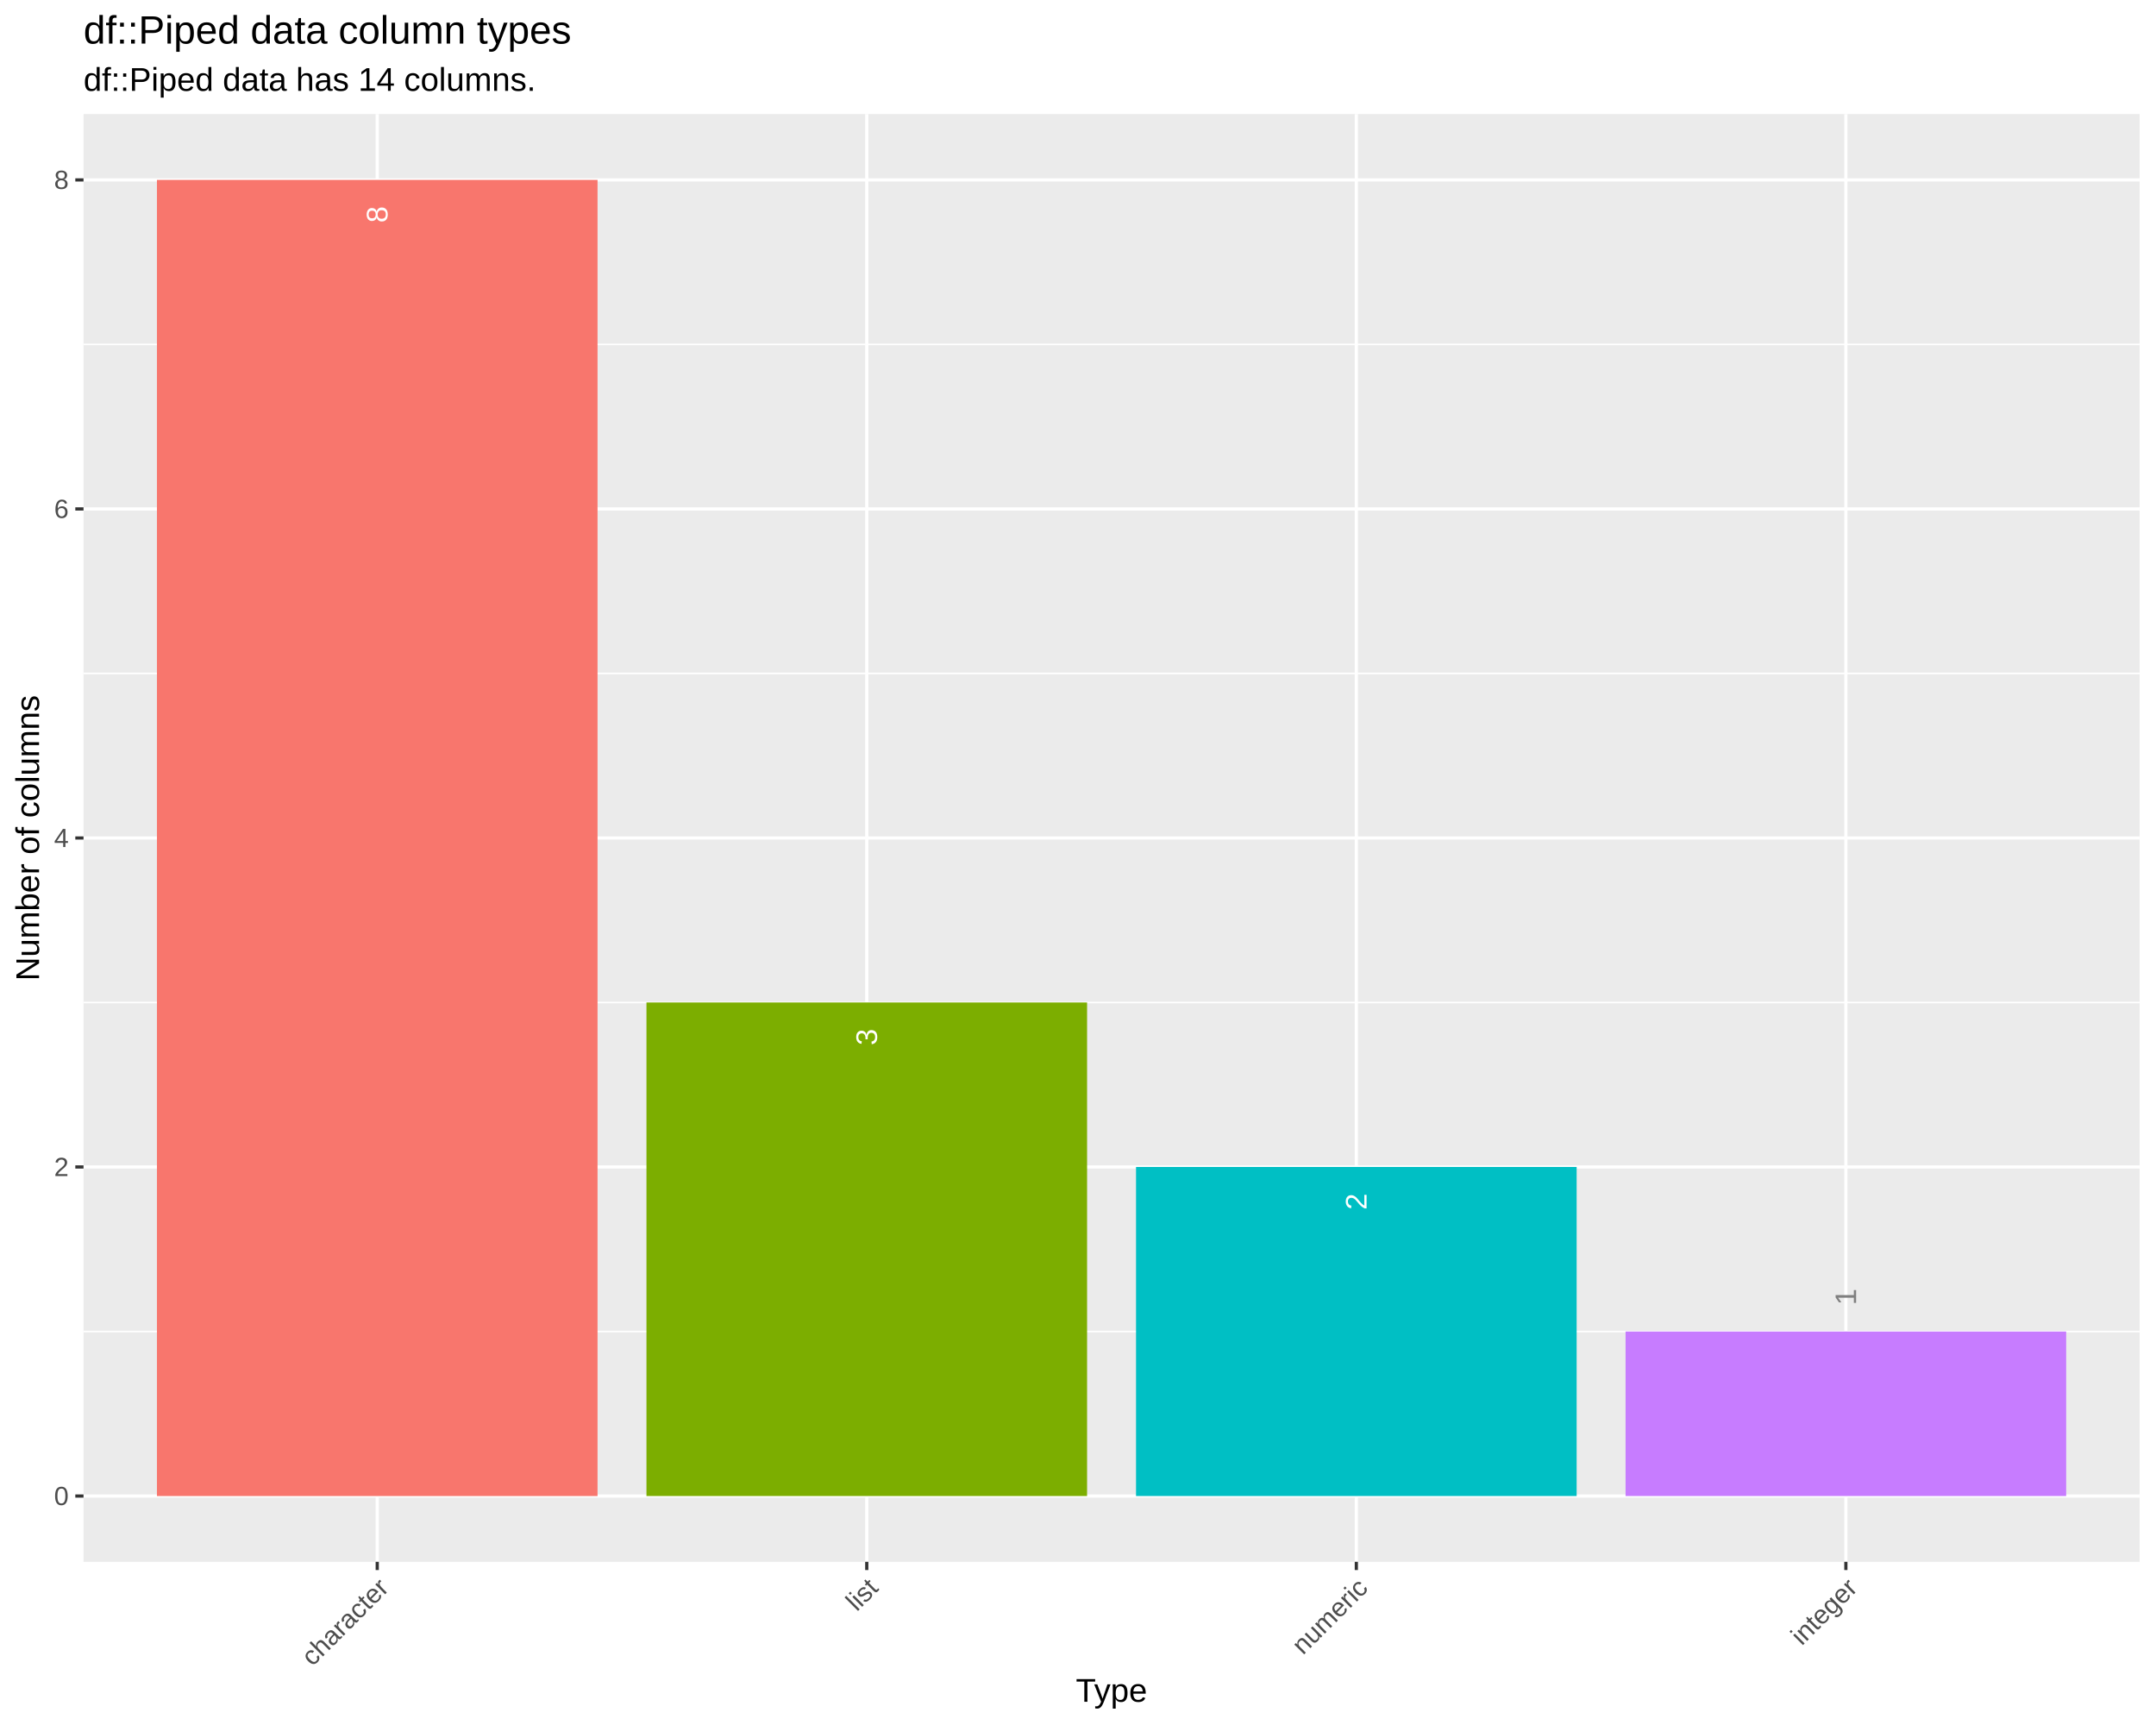
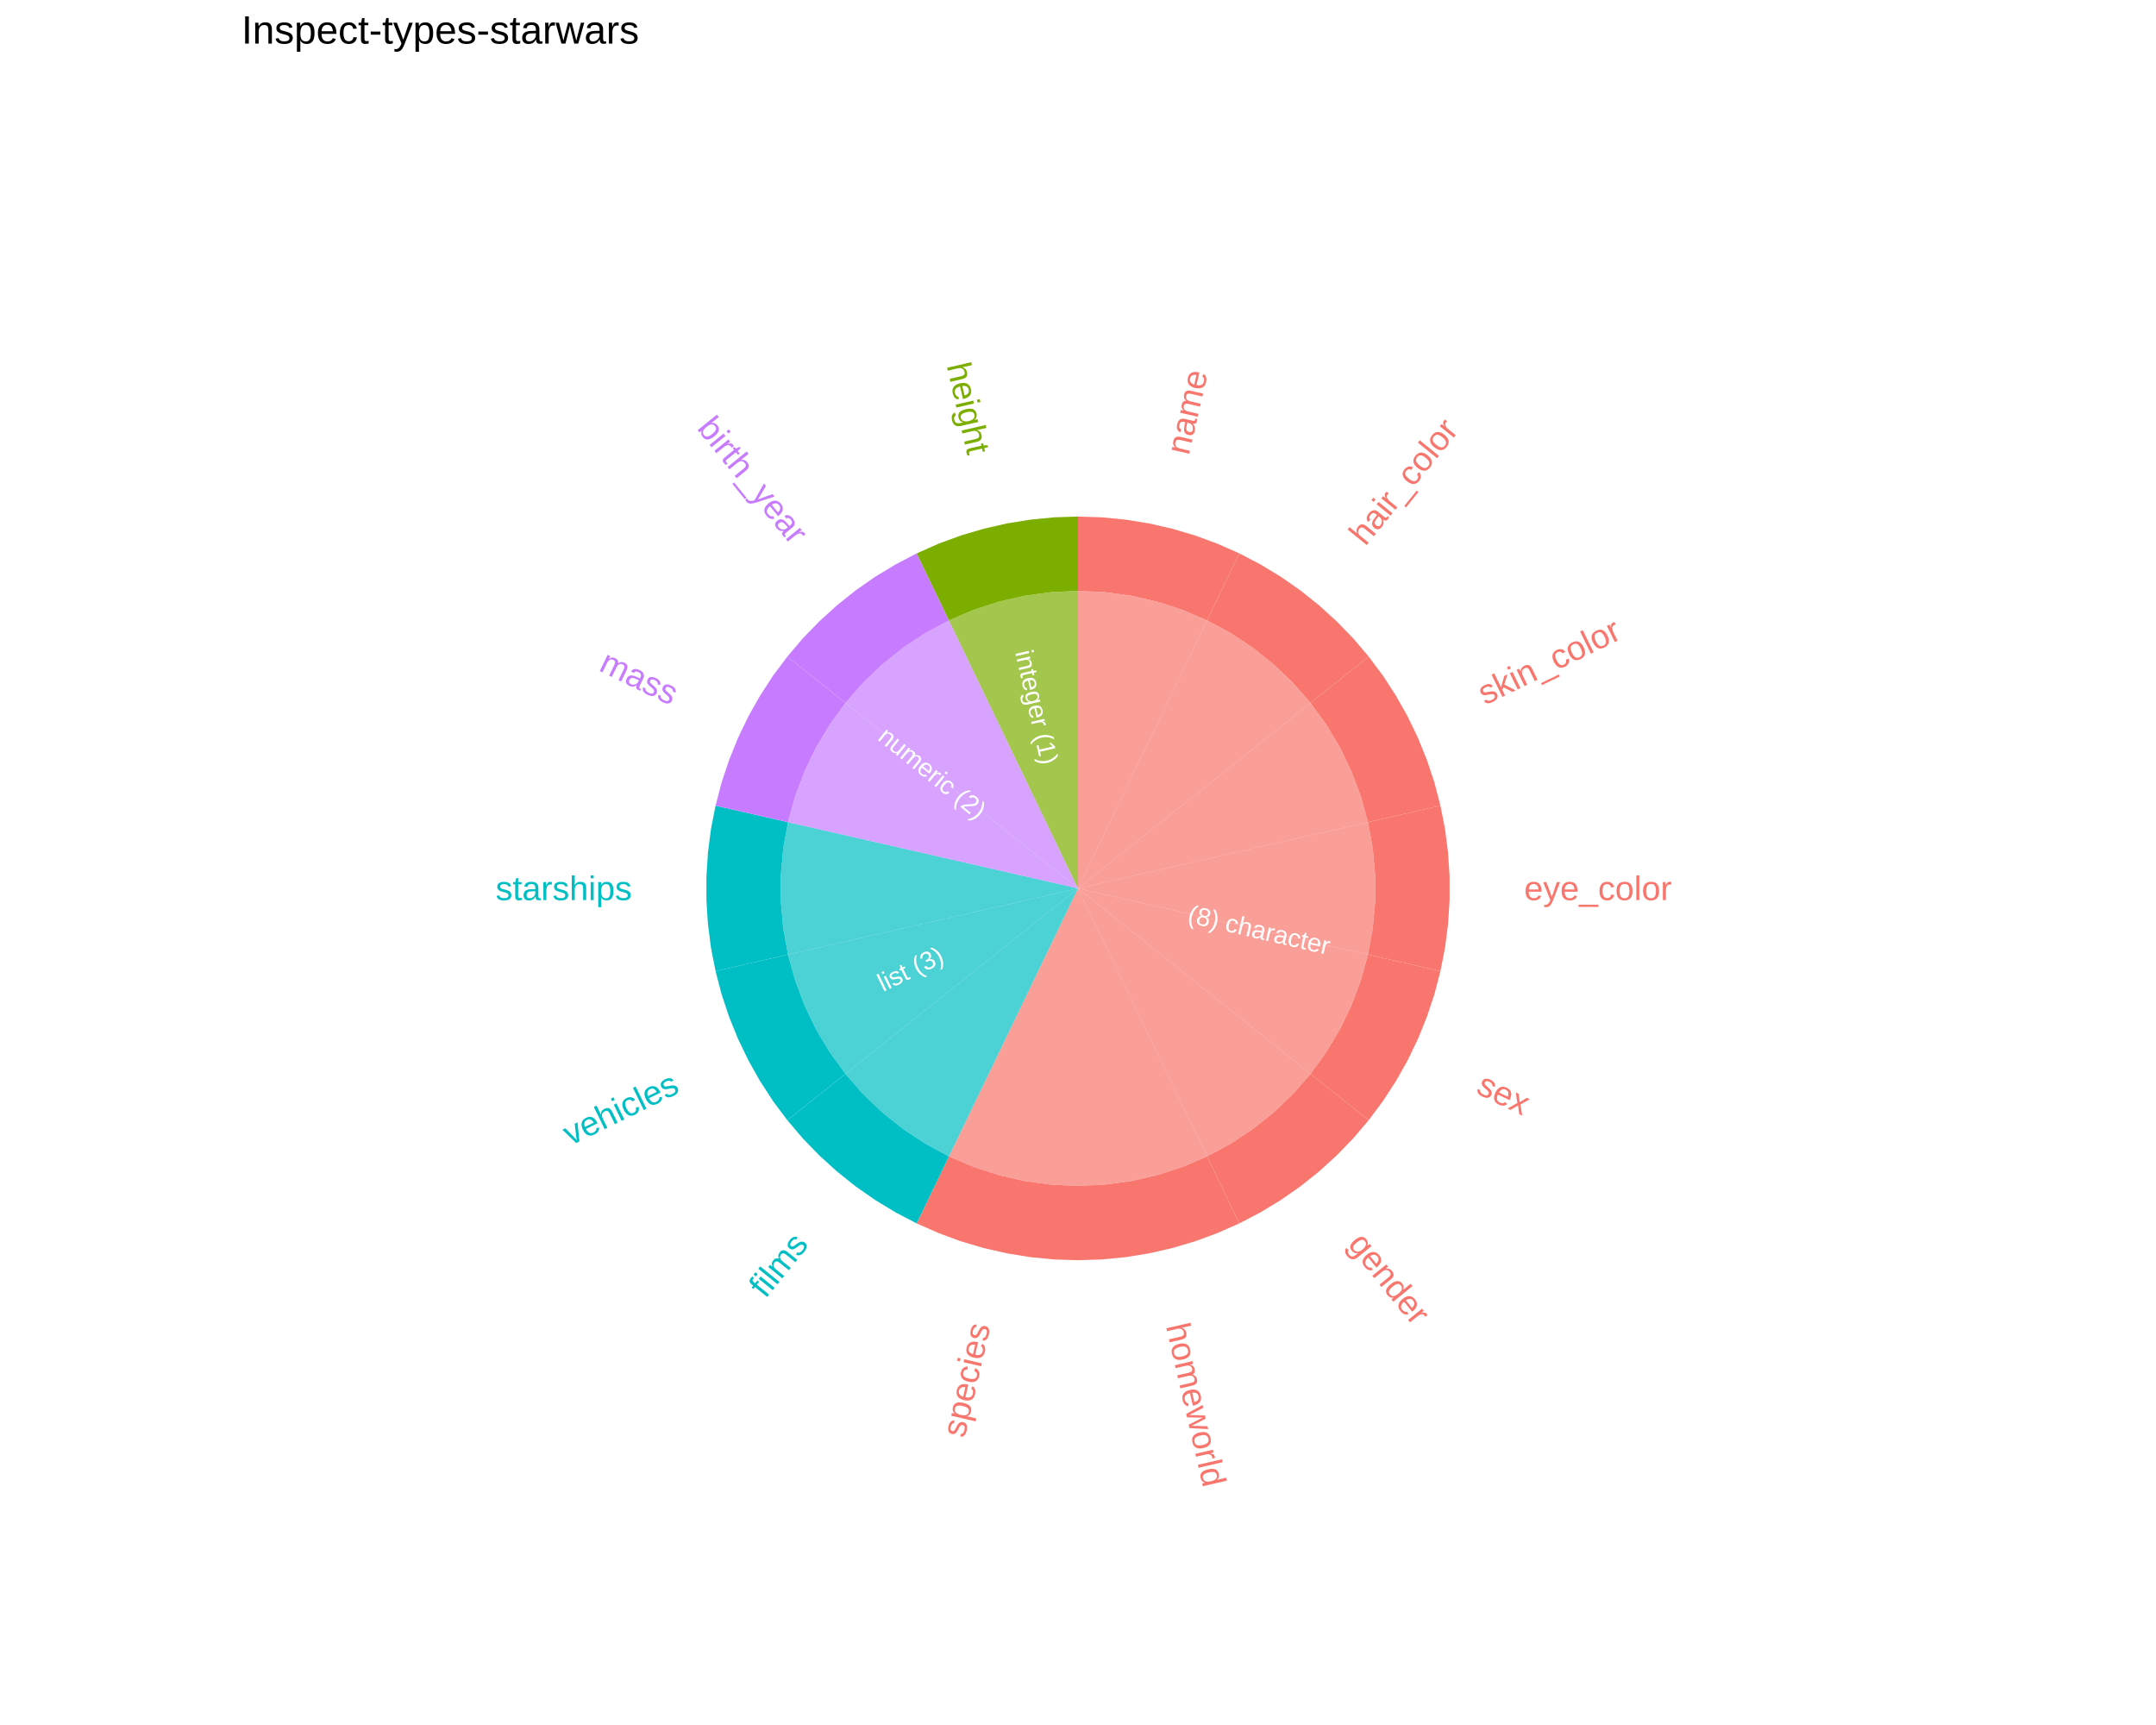
<svg xmlns="http://www.w3.org/2000/svg" viewBox="0 0 720.00 576.00">
  <defs>
    <style type="text/css">
    line, polyline, polygon, path, rect, circle {
      fill: none;
      stroke: #000000;
      stroke-linecap: round;
      stroke-linejoin: round;
      stroke-miterlimit: 10.00;
    }
  </style>
  </defs>
  <rect width="100%" height="100%" style="stroke: none; fill: #FFFFFF;" />
-   <rect x="0.00" y="0.00" width="720.00" height="576.00" style="stroke-width: 1.07; stroke: #FFFFFF; fill: #FFFFFF;" />
  <defs>
-     <clipPath id="cpMjcuODl8NzE0LjUyfDUyMS41MnwzOC4wOQ==">
-       <rect x="27.89" y="38.09" width="686.64" height="483.42" />
+     <clipPath id="cpODAuNjV8NjM5LjM1fDU3Ni4wMHwxNy4yOQ==">
+       <rect x="80.65" y="17.29" width="558.71" height="558.71" />
    </clipPath>
  </defs>
-   <rect x="27.89" y="38.09" width="686.64" height="483.42" style="stroke-width: 1.07; stroke: none; fill: #EBEBEB;" clip-path="url(#cpMjcuODl8NzE0LjUyfDUyMS41MnwzOC4wOQ==)" />
-   <polyline points="27.89,444.61 714.52,444.61 " style="stroke-width: 0.53; stroke: #FFFFFF; stroke-linecap: butt;" clip-path="url(#cpMjcuODl8NzE0LjUyfDUyMS41MnwzOC4wOQ==)" />
-   <polyline points="27.89,334.74 714.52,334.74 " style="stroke-width: 0.53; stroke: #FFFFFF; stroke-linecap: butt;" clip-path="url(#cpMjcuODl8NzE0LjUyfDUyMS41MnwzOC4wOQ==)" />
-   <polyline points="27.89,224.87 714.52,224.87 " style="stroke-width: 0.53; stroke: #FFFFFF; stroke-linecap: butt;" clip-path="url(#cpMjcuODl8NzE0LjUyfDUyMS41MnwzOC4wOQ==)" />
-   <polyline points="27.89,115.00 714.52,115.00 " style="stroke-width: 0.53; stroke: #FFFFFF; stroke-linecap: butt;" clip-path="url(#cpMjcuODl8NzE0LjUyfDUyMS41MnwzOC4wOQ==)" />
-   <polyline points="27.89,499.54 714.52,499.54 " style="stroke-width: 1.07; stroke: #FFFFFF; stroke-linecap: butt;" clip-path="url(#cpMjcuODl8NzE0LjUyfDUyMS41MnwzOC4wOQ==)" />
-   <polyline points="27.89,389.67 714.52,389.67 " style="stroke-width: 1.07; stroke: #FFFFFF; stroke-linecap: butt;" clip-path="url(#cpMjcuODl8NzE0LjUyfDUyMS41MnwzOC4wOQ==)" />
-   <polyline points="27.89,279.81 714.52,279.81 " style="stroke-width: 1.07; stroke: #FFFFFF; stroke-linecap: butt;" clip-path="url(#cpMjcuODl8NzE0LjUyfDUyMS41MnwzOC4wOQ==)" />
-   <polyline points="27.89,169.94 714.52,169.94 " style="stroke-width: 1.07; stroke: #FFFFFF; stroke-linecap: butt;" clip-path="url(#cpMjcuODl8NzE0LjUyfDUyMS41MnwzOC4wOQ==)" />
-   <polyline points="27.89,60.07 714.52,60.07 " style="stroke-width: 1.07; stroke: #FFFFFF; stroke-linecap: butt;" clip-path="url(#cpMjcuODl8NzE0LjUyfDUyMS41MnwzOC4wOQ==)" />
-   <polyline points="125.98,521.52 125.98,38.09 " style="stroke-width: 1.07; stroke: #FFFFFF; stroke-linecap: butt;" clip-path="url(#cpMjcuODl8NzE0LjUyfDUyMS41MnwzOC4wOQ==)" />
-   <polyline points="289.46,521.52 289.46,38.09 " style="stroke-width: 1.07; stroke: #FFFFFF; stroke-linecap: butt;" clip-path="url(#cpMjcuODl8NzE0LjUyfDUyMS41MnwzOC4wOQ==)" />
-   <polyline points="452.95,521.52 452.95,38.09 " style="stroke-width: 1.07; stroke: #FFFFFF; stroke-linecap: butt;" clip-path="url(#cpMjcuODl8NzE0LjUyfDUyMS41MnwzOC4wOQ==)" />
-   <polyline points="616.43,521.52 616.43,38.09 " style="stroke-width: 1.07; stroke: #FFFFFF; stroke-linecap: butt;" clip-path="url(#cpMjcuODl8NzE0LjUyfDUyMS41MnwzOC4wOQ==)" />
-   <rect x="52.41" y="60.07" width="147.14" height="439.48" style="stroke-width: 1.07; stroke: none; stroke-linecap: square; stroke-linejoin: miter; fill: #F8766D;" clip-path="url(#cpMjcuODl8NzE0LjUyfDUyMS41MnwzOC4wOQ==)" />
-   <rect x="215.89" y="334.74" width="147.14" height="164.80" style="stroke-width: 1.07; stroke: none; stroke-linecap: square; stroke-linejoin: miter; fill: #7CAE00;" clip-path="url(#cpMjcuODl8NzE0LjUyfDUyMS41MnwzOC4wOQ==)" />
-   <rect x="379.38" y="389.67" width="147.14" height="109.87" style="stroke-width: 1.07; stroke: none; stroke-linecap: square; stroke-linejoin: miter; fill: #00BFC4;" clip-path="url(#cpMjcuODl8NzE0LjUyfDUyMS41MnwzOC4wOQ==)" />
-   <rect x="542.86" y="444.61" width="147.14" height="54.93" style="stroke-width: 1.07; stroke: none; stroke-linecap: square; stroke-linejoin: miter; fill: #C77CFF;" clip-path="url(#cpMjcuODl8NzE0LjUyfDUyMS41MnwzOC4wOQ==)" />
-   <g clip-path="url(#cpMjcuODl8NzE0LjUyfDUyMS41MnwzOC4wOQ==)">
-     <text transform="translate(129.40,74.39) rotate(-90)" style="font-size: 9.96px; fill: #FFFFFF; font-family: Liberation Sans;" textLength="5.53px" lengthAdjust="spacingAndGlyphs">8</text>
+   <polygon points="403.10,207.16 406.69,199.70 410.28,192.24 413.87,184.78 406.59,181.56 399.12,178.81 391.49,176.55 383.73,174.78 375.88,173.51 367.95,172.74 360.00,172.49 360.00,180.77 360.00,189.04 360.00,197.32 368.90,197.72 377.74,198.92 386.42,200.90 394.90,203.65 403.10,207.16 " style="stroke-width: 1.07; stroke: none; fill: #F8766D;" clip-path="url(#cpODAuNjV8NjM5LjM1fDU3Ni4wMHwxNy4yOQ==)" />
+   <polygon points="437.66,234.72 444.13,229.56 450.60,224.40 457.07,219.24 451.91,213.17 446.37,207.46 440.48,202.11 434.26,197.14 427.73,192.59 420.93,188.47 413.87,184.78 410.28,192.24 406.69,199.70 403.10,207.16 410.94,211.38 418.38,216.29 425.35,221.85 431.79,228.01 437.66,234.72 " style="stroke-width: 1.07; stroke: none; fill: #F8766D;" clip-path="url(#cpODAuNjV8NjM5LjM1fDU3Ni4wMHwxNy4yOQ==)" />
+   <polygon points="456.84,274.54 464.91,272.70 472.97,270.86 481.04,269.02 479.03,261.32 476.52,253.77 473.53,246.39 470.08,239.22 466.17,232.28 461.83,225.61 457.07,219.24 450.60,224.40 444.13,229.56 437.66,234.72 442.89,241.93 447.47,249.58 451.33,257.61 454.46,265.95 456.84,274.54 " style="stroke-width: 1.07; stroke: none; fill: #F8766D;" clip-path="url(#cpODAuNjV8NjM5LjM1fDU3Ni4wMHwxNy4yOQ==)" />
+   <polygon points="456.84,318.75 464.91,320.59 472.97,322.43 481.04,324.27 482.57,316.46 483.58,308.57 484.09,300.63 484.09,292.67 483.58,284.72 482.57,276.83 481.04,269.02 472.97,270.86 464.91,272.70 456.84,274.54 458.43,283.31 459.23,292.19 459.23,301.10 458.43,309.98 456.84,318.75 " style="stroke-width: 1.07; stroke: none; fill: #F8766D;" clip-path="url(#cpODAuNjV8NjM5LjM1fDU3Ni4wMHwxNy4yOQ==)" />
+   <polygon points="437.66,358.57 444.13,363.74 450.60,368.90 457.07,374.06 461.83,367.68 466.17,361.01 470.08,354.07 473.53,346.90 476.52,339.53 479.03,331.97 481.04,324.27 472.97,322.43 464.91,320.59 456.84,318.75 454.46,327.34 451.33,335.68 447.47,343.71 442.89,351.36 437.66,358.57 " style="stroke-width: 1.07; stroke: none; fill: #F8766D;" clip-path="url(#cpODAuNjV8NjM5LjM1fDU3Ni4wMHwxNy4yOQ==)" />
+   <polygon points="403.10,386.14 406.69,393.59 410.28,401.05 413.87,408.51 420.93,404.83 427.73,400.70 434.26,396.15 440.48,391.19 446.37,385.83 451.91,380.12 457.07,374.06 450.60,368.90 444.13,363.74 437.66,358.57 431.79,365.29 425.35,371.45 418.38,377.00 410.94,381.91 403.10,386.14 " style="stroke-width: 1.07; stroke: none; fill: #F8766D;" clip-path="url(#cpODAuNjV8NjM5LjM1fDU3Ni4wMHwxNy4yOQ==)" />
+   <polygon points="360.00,395.97 360.00,404.25 360.00,412.53 360.00,420.80 367.95,420.55 375.88,419.78 383.73,418.51 391.49,416.74 399.12,414.48 406.59,411.73 413.87,408.51 410.28,401.05 406.69,393.59 403.10,386.14 394.90,389.64 386.42,392.39 377.74,394.38 368.90,395.57 360.00,395.97 " style="stroke-width: 1.07; stroke: none; fill: #F8766D;" clip-path="url(#cpODAuNjV8NjM5LjM1fDU3Ni4wMHwxNy4yOQ==)" />
+   <polygon points="316.90,386.14 313.31,393.59 309.72,401.05 306.13,408.51 313.41,411.73 320.88,414.48 328.51,416.74 336.27,418.51 344.12,419.78 352.05,420.55 360.00,420.80 360.00,412.53 360.00,404.25 360.00,395.97 351.10,395.57 342.26,394.38 333.58,392.39 325.10,389.64 316.90,386.14 " style="stroke-width: 1.07; stroke: none; fill: #F8766D;" clip-path="url(#cpODAuNjV8NjM5LjM1fDU3Ni4wMHwxNy4yOQ==)" />
+   <polygon points="282.34,358.57 275.87,363.74 269.40,368.90 262.93,374.06 268.09,380.12 273.63,385.83 279.52,391.19 285.74,396.15 292.27,400.70 299.07,404.83 306.13,408.51 309.72,401.05 313.31,393.59 316.90,386.14 309.06,381.91 301.62,377.00 294.65,371.45 288.21,365.29 282.34,358.57 " style="stroke-width: 1.07; stroke: none; fill: #00BFC4;" clip-path="url(#cpODAuNjV8NjM5LjM1fDU3Ni4wMHwxNy4yOQ==)" />
+   <polygon points="263.16,318.75 255.09,320.59 247.03,322.43 238.96,324.27 240.97,331.97 243.48,339.53 246.47,346.90 249.92,354.07 253.83,361.01 258.17,367.68 262.93,374.06 269.40,368.90 275.87,363.74 282.34,358.57 277.11,351.36 272.53,343.71 268.67,335.68 265.54,327.34 263.16,318.75 " style="stroke-width: 1.07; stroke: none; fill: #00BFC4;" clip-path="url(#cpODAuNjV8NjM5LjM1fDU3Ni4wMHwxNy4yOQ==)" />
+   <polygon points="263.16,274.54 255.09,272.70 247.03,270.86 238.96,269.02 237.43,276.83 236.42,284.72 235.91,292.67 235.91,300.63 236.42,308.57 237.43,316.46 238.96,324.27 247.03,322.43 255.09,320.59 263.16,318.75 261.57,309.98 260.77,301.10 260.77,292.19 261.57,283.31 263.16,274.54 " style="stroke-width: 1.07; stroke: none; fill: #00BFC4;" clip-path="url(#cpODAuNjV8NjM5LjM1fDU3Ni4wMHwxNy4yOQ==)" />
+   <polygon points="282.34,234.72 275.87,229.56 269.40,224.40 262.93,219.24 258.17,225.61 253.83,232.28 249.92,239.22 246.47,246.39 243.48,253.77 240.97,261.32 238.96,269.02 247.03,270.86 255.09,272.70 263.16,274.54 265.54,265.95 268.67,257.61 272.53,249.58 277.11,241.93 282.34,234.72 " style="stroke-width: 1.07; stroke: none; fill: #C77CFF;" clip-path="url(#cpODAuNjV8NjM5LjM1fDU3Ni4wMHwxNy4yOQ==)" />
+   <polygon points="316.90,207.16 313.31,199.70 309.72,192.24 306.13,184.78 299.07,188.47 292.27,192.59 285.74,197.14 279.52,202.11 273.63,207.46 268.09,213.17 262.93,219.24 269.40,224.40 275.87,229.56 282.34,234.72 288.21,228.01 294.65,221.85 301.62,216.29 309.06,211.38 316.90,207.16 " style="stroke-width: 1.07; stroke: none; fill: #C77CFF;" clip-path="url(#cpODAuNjV8NjM5LjM1fDU3Ni4wMHwxNy4yOQ==)" />
+   <polygon points="360.00,197.32 360.00,189.04 360.00,180.77 360.00,172.49 352.05,172.74 344.12,173.51 336.27,174.78 328.51,176.55 320.88,178.81 313.41,181.56 306.13,184.78 309.72,192.24 313.31,199.70 316.90,207.16 325.10,203.65 333.58,200.90 342.26,198.92 351.10,197.72 360.00,197.32 " style="stroke-width: 1.07; stroke: none; fill: #7CAE00;" clip-path="url(#cpODAuNjV8NjM5LjM1fDU3Ni4wMHwxNy4yOQ==)" />
+   <polygon points="360.00,296.65 363.32,289.76 366.63,282.88 369.95,275.99 373.26,269.11 376.58,262.23 379.89,255.34 383.21,248.46 386.52,241.58 389.84,234.69 393.15,227.81 396.47,220.92 399.78,214.04 403.10,207.16 394.90,203.65 386.42,200.90 377.74,198.92 368.90,197.72 360.00,197.32 360.00,204.96 360.00,212.60 360.00,220.24 360.00,227.88 360.00,235.52 360.00,243.16 360.00,250.80 360.00,258.44 360.00,266.08 360.00,273.72 360.00,281.37 360.00,289.01 360.00,296.65 360.00,296.65 " style="stroke-width: 1.07; stroke: none; fill: #F8766D; fill-opacity: 0.70;" clip-path="url(#cpODAuNjV8NjM5LjM1fDU3Ni4wMHwxNy4yOQ==)" />
+   <polygon points="360.00,296.65 365.97,291.88 371.95,287.12 377.92,282.35 383.89,277.59 389.87,272.83 395.84,268.06 401.81,263.30 407.79,258.54 413.76,253.77 419.74,249.01 425.71,244.24 431.68,239.48 437.66,234.72 431.79,228.01 425.35,221.85 418.38,216.29 410.94,211.38 403.10,207.16 399.78,214.04 396.47,220.92 393.15,227.81 389.84,234.69 386.52,241.58 383.21,248.46 379.89,255.34 376.58,262.23 373.26,269.11 369.95,275.99 366.63,282.88 363.32,289.76 360.00,296.65 360.00,296.65 " style="stroke-width: 1.07; stroke: none; fill: #F8766D; fill-opacity: 0.70;" clip-path="url(#cpODAuNjV8NjM5LjM1fDU3Ni4wMHwxNy4yOQ==)" />
+   <polygon points="360.00,296.65 367.45,294.95 374.90,293.25 382.35,291.55 389.80,289.85 397.24,288.15 404.69,286.45 412.14,284.74 419.59,283.04 427.04,281.34 434.49,279.64 441.94,277.94 449.39,276.24 456.84,274.54 454.46,265.95 451.33,257.61 447.47,249.58 442.89,241.93 437.66,234.72 431.68,239.48 425.71,244.24 419.74,249.01 413.76,253.77 407.79,258.54 401.81,263.30 395.84,268.06 389.87,272.83 383.89,277.59 377.92,282.35 371.95,287.12 365.97,291.88 360.00,296.65 360.00,296.65 " style="stroke-width: 1.07; stroke: none; fill: #F8766D; fill-opacity: 0.70;" clip-path="url(#cpODAuNjV8NjM5LjM1fDU3Ni4wMHwxNy4yOQ==)" />
+   <polygon points="360.00,296.65 367.45,298.35 374.90,300.05 382.35,301.75 389.80,303.45 397.24,305.15 404.69,306.85 412.14,308.55 419.59,310.25 427.04,311.95 434.49,313.65 441.94,315.35 449.39,317.05 456.84,318.75 458.43,309.98 459.23,301.10 459.23,292.19 458.43,283.31 456.84,274.54 449.39,276.24 441.94,277.94 434.49,279.64 427.04,281.34 419.59,283.04 412.14,284.74 404.69,286.45 397.24,288.15 389.80,289.85 382.35,291.55 374.90,293.25 367.45,294.95 360.00,296.65 360.00,296.65 " style="stroke-width: 1.07; stroke: none; fill: #F8766D; fill-opacity: 0.70;" clip-path="url(#cpODAuNjV8NjM5LjM1fDU3Ni4wMHwxNy4yOQ==)" />
+   <polygon points="360.00,296.65 365.97,301.41 371.95,306.17 377.92,310.94 383.89,315.70 389.87,320.46 395.84,325.23 401.81,329.99 407.79,334.76 413.76,339.52 419.74,344.28 425.71,349.05 431.68,353.81 437.66,358.57 442.89,351.36 447.47,343.71 451.33,335.68 454.46,327.34 456.84,318.75 449.39,317.05 441.94,315.35 434.49,313.65 427.04,311.95 419.59,310.25 412.14,308.55 404.69,306.85 397.24,305.15 389.80,303.45 382.35,301.75 374.90,300.05 367.45,298.35 360.00,296.65 360.00,296.65 " style="stroke-width: 1.07; stroke: none; fill: #F8766D; fill-opacity: 0.70;" clip-path="url(#cpODAuNjV8NjM5LjM1fDU3Ni4wMHwxNy4yOQ==)" />
+   <polygon points="360.00,296.65 363.32,303.53 366.63,310.41 369.95,317.30 373.26,324.18 376.58,331.07 379.89,337.95 383.21,344.83 386.52,351.72 389.84,358.60 393.15,365.48 396.47,372.37 399.78,379.25 403.10,386.14 410.94,381.91 418.38,377.00 425.35,371.45 431.79,365.29 437.66,358.57 431.68,353.81 425.71,349.05 419.74,344.28 413.76,339.52 407.79,334.76 401.81,329.99 395.84,325.23 389.87,320.46 383.89,315.70 377.92,310.94 371.95,306.17 365.97,301.41 360.00,296.65 360.00,296.65 " style="stroke-width: 1.07; stroke: none; fill: #F8766D; fill-opacity: 0.70;" clip-path="url(#cpODAuNjV8NjM5LjM1fDU3Ni4wMHwxNy4yOQ==)" />
+   <polygon points="360.00,296.65 360.00,304.29 360.00,311.93 360.00,319.57 360.00,327.21 360.00,334.85 360.00,342.49 360.00,350.13 360.00,357.77 360.00,365.41 360.00,373.05 360.00,380.69 360.00,388.33 360.00,395.97 368.90,395.57 377.74,394.38 386.42,392.39 394.90,389.64 403.10,386.14 399.78,379.25 396.47,372.37 393.15,365.48 389.84,358.60 386.52,351.72 383.21,344.83 379.89,337.95 376.58,331.07 373.26,324.18 369.95,317.30 366.63,310.41 363.32,303.53 360.00,296.65 360.00,296.65 " style="stroke-width: 1.07; stroke: none; fill: #F8766D; fill-opacity: 0.70;" clip-path="url(#cpODAuNjV8NjM5LjM1fDU3Ni4wMHwxNy4yOQ==)" />
+   <polygon points="360.00,296.65 356.68,303.53 353.37,310.41 350.05,317.30 346.74,324.18 343.42,331.07 340.11,337.95 336.79,344.83 333.48,351.72 330.16,358.60 326.85,365.48 323.53,372.37 320.22,379.25 316.90,386.14 325.10,389.64 333.58,392.39 342.26,394.38 351.10,395.57 360.00,395.97 360.00,388.33 360.00,380.69 360.00,373.05 360.00,365.41 360.00,357.77 360.00,350.13 360.00,342.49 360.00,334.85 360.00,327.21 360.00,319.57 360.00,311.93 360.00,304.29 360.00,296.65 360.00,296.65 " style="stroke-width: 1.07; stroke: none; fill: #F8766D; fill-opacity: 0.70;" clip-path="url(#cpODAuNjV8NjM5LjM1fDU3Ni4wMHwxNy4yOQ==)" />
+   <polygon points="360.00,296.65 354.03,301.41 348.05,306.17 342.08,310.94 336.11,315.70 330.13,320.46 324.16,325.23 318.19,329.99 312.21,334.76 306.24,339.52 300.26,344.28 294.29,349.05 288.32,353.81 282.34,358.57 288.21,365.29 294.65,371.45 301.62,377.00 309.06,381.91 316.90,386.14 320.22,379.25 323.53,372.37 326.85,365.48 330.16,358.60 333.48,351.72 336.79,344.83 340.11,337.95 343.42,331.07 346.74,324.18 350.05,317.30 353.37,310.41 356.68,303.53 360.00,296.65 360.00,296.65 " style="stroke-width: 1.07; stroke: none; fill: #00BFC4; fill-opacity: 0.70;" clip-path="url(#cpODAuNjV8NjM5LjM1fDU3Ni4wMHwxNy4yOQ==)" />
+   <polygon points="360.00,296.65 352.55,298.35 345.10,300.05 337.65,301.75 330.20,303.45 322.76,305.15 315.31,306.85 307.86,308.55 300.41,310.25 292.96,311.95 285.51,313.65 278.06,315.35 270.61,317.05 263.16,318.75 265.54,327.34 268.67,335.68 272.53,343.71 277.11,351.36 282.34,358.57 288.32,353.81 294.29,349.05 300.26,344.28 306.24,339.52 312.21,334.76 318.19,329.99 324.16,325.23 330.13,320.46 336.11,315.70 342.08,310.94 348.05,306.17 354.03,301.41 360.00,296.65 360.00,296.65 " style="stroke-width: 1.07; stroke: none; fill: #00BFC4; fill-opacity: 0.70;" clip-path="url(#cpODAuNjV8NjM5LjM1fDU3Ni4wMHwxNy4yOQ==)" />
+   <polygon points="360.00,296.65 352.55,294.95 345.10,293.25 337.65,291.55 330.20,289.85 322.76,288.15 315.31,286.45 307.86,284.74 300.41,283.04 292.96,281.34 285.51,279.64 278.06,277.94 270.61,276.24 263.16,274.54 261.57,283.31 260.77,292.19 260.77,301.10 261.57,309.98 263.16,318.75 270.61,317.05 278.06,315.35 285.51,313.65 292.96,311.95 300.41,310.25 307.86,308.55 315.31,306.85 322.76,305.15 330.20,303.45 337.65,301.75 345.10,300.05 352.55,298.35 360.00,296.65 360.00,296.65 " style="stroke-width: 1.07; stroke: none; fill: #00BFC4; fill-opacity: 0.70;" clip-path="url(#cpODAuNjV8NjM5LjM1fDU3Ni4wMHwxNy4yOQ==)" />
+   <polygon points="360.00,296.65 354.03,291.88 348.05,287.12 342.08,282.35 336.11,277.59 330.13,272.83 324.16,268.06 318.19,263.30 312.21,258.54 306.24,253.77 300.26,249.01 294.29,244.24 288.32,239.48 282.34,234.72 277.11,241.93 272.53,249.58 268.67,257.61 265.54,265.95 263.16,274.54 270.61,276.24 278.06,277.94 285.51,279.64 292.96,281.34 300.41,283.04 307.86,284.74 315.31,286.45 322.76,288.15 330.20,289.85 337.65,291.55 345.10,293.25 352.55,294.95 360.00,296.65 360.00,296.65 " style="stroke-width: 1.07; stroke: none; fill: #C77CFF; fill-opacity: 0.70;" clip-path="url(#cpODAuNjV8NjM5LjM1fDU3Ni4wMHwxNy4yOQ==)" />
+   <polygon points="360.00,296.65 356.68,289.76 353.37,282.88 350.05,275.99 346.74,269.11 343.42,262.23 340.11,255.34 336.79,248.46 333.48,241.58 330.16,234.69 326.85,227.81 323.53,220.92 320.22,214.04 316.90,207.16 309.06,211.38 301.62,216.29 294.65,221.85 288.21,228.01 282.34,234.72 288.32,239.48 294.29,244.24 300.26,249.01 306.24,253.77 312.21,258.54 318.19,263.30 324.16,268.06 330.13,272.83 336.11,277.59 342.08,282.35 348.05,287.12 354.03,291.88 360.00,296.65 360.00,296.65 " style="stroke-width: 1.07; stroke: none; fill: #C77CFF; fill-opacity: 0.70;" clip-path="url(#cpODAuNjV8NjM5LjM1fDU3Ni4wMHwxNy4yOQ==)" />
+   <polygon points="360.00,296.65 360.00,289.01 360.00,281.37 360.00,273.72 360.00,266.08 360.00,258.44 360.00,250.80 360.00,243.16 360.00,235.52 360.00,227.88 360.00,220.24 360.00,212.60 360.00,204.96 360.00,197.32 351.10,197.72 342.26,198.92 333.58,200.90 325.10,203.65 316.90,207.16 320.22,214.04 323.53,220.92 326.85,227.81 330.16,234.69 333.48,241.58 336.79,248.46 340.11,255.34 343.42,262.23 346.74,269.11 350.05,275.99 353.37,282.88 356.68,289.76 360.00,296.65 360.00,296.65 " style="stroke-width: 1.07; stroke: none; fill: #7CAE00; fill-opacity: 0.70;" clip-path="url(#cpODAuNjV8NjM5LjM1fDU3Ni4wMHwxNy4yOQ==)" />
+   <g clip-path="url(#cpODAuNjV8NjM5LjM1fDU3Ni4wMHwxNy4yOQ==)">
+     <text transform="translate(396.97,152.26) rotate(-77)" style="font-size: 11.38px; fill: #F8766D; font-family: Liberation Sans;" textLength="28.45px" lengthAdjust="spacingAndGlyphs">name</text>
  </g>
-   <g clip-path="url(#cpMjcuODl8NzE0LjUyfDUyMS41MnwzOC4wOQ==)">
-     <text transform="translate(292.88,349.06) rotate(-90)" style="font-size: 9.96px; fill: #FFFFFF; font-family: Liberation Sans;" textLength="5.53px" lengthAdjust="spacingAndGlyphs">3</text>
+   <g clip-path="url(#cpODAuNjV8NjM5LjM1fDU3Ni4wMHwxNy4yOQ==)">
+     <text transform="translate(455.95,182.60) rotate(-51)" style="font-size: 11.38px; fill: #F8766D; font-family: Liberation Sans;" textLength="49.95px" lengthAdjust="spacingAndGlyphs">hair_color</text>
  </g>
-   <g clip-path="url(#cpMjcuODl8NzE0LjUyfDUyMS41MnwzOC4wOQ==)">
-     <text transform="translate(456.37,404.00) rotate(-90)" style="font-size: 9.96px; fill: #FFFFFF; font-family: Liberation Sans;" textLength="5.53px" lengthAdjust="spacingAndGlyphs">2</text>
+   <g clip-path="url(#cpODAuNjV8NjM5LjM1fDU3Ni4wMHwxNy4yOQ==)">
+     <text transform="translate(495.93,235.53) rotate(-26)" style="font-size: 11.38px; fill: #F8766D; font-family: Liberation Sans;" textLength="51.22px" lengthAdjust="spacingAndGlyphs">skin_color</text>
  </g>
-   <g clip-path="url(#cpMjcuODl8NzE0LjUyfDUyMS41MnwzOC4wOQ==)">
-     <text transform="translate(619.85,435.82) rotate(-90)" style="font-size: 9.96px; fill: #7F7F7F; font-family: Liberation Sans;" textLength="5.53px" lengthAdjust="spacingAndGlyphs">1</text>
+   <g clip-path="url(#cpODAuNjV8NjM5LjM1fDU3Ni4wMHwxNy4yOQ==)">
+     <text x="508.99" y="300.56" style="font-size: 11.38px; fill: #F8766D; font-family: Liberation Sans;" textLength="49.33px" lengthAdjust="spacingAndGlyphs">eye_color</text>
+   </g>
+   <g clip-path="url(#cpODAuNjV8NjM5LjM1fDU3Ni4wMHwxNy4yOQ==)">
+     <text transform="translate(492.54,364.82) rotate(26)" style="font-size: 11.38px; fill: #F8766D; font-family: Liberation Sans;" textLength="17.70px" lengthAdjust="spacingAndGlyphs">sex</text>
+   </g>
+   <g clip-path="url(#cpODAuNjV8NjM5LjM1fDU3Ni4wMHwxNy4yOQ==)">
+     <text transform="translate(449.83,415.57) rotate(51)" style="font-size: 11.38px; fill: #F8766D; font-family: Liberation Sans;" textLength="35.42px" lengthAdjust="spacingAndGlyphs">gender</text>
+   </g>
+   <g clip-path="url(#cpODAuNjV8NjM5LjM1fDU3Ni4wMHwxNy4yOQ==)">
+     <text transform="translate(389.34,442.77) rotate(77)" style="font-size: 11.38px; fill: #F8766D; font-family: Liberation Sans;" textLength="55.64px" lengthAdjust="spacingAndGlyphs">homeworld</text>
+   </g>
+   <g clip-path="url(#cpODAuNjV8NjM5LjM1fDU3Ni4wMHwxNy4yOQ==)">
+     <text transform="translate(322.08,480.38) rotate(283)" style="font-size: 11.38px; fill: #F8766D; font-family: Liberation Sans;" textLength="38.58px" lengthAdjust="spacingAndGlyphs">species</text>
+   </g>
+   <g clip-path="url(#cpODAuNjV8NjM5LjM1fDU3Ni4wMHwxNy4yOQ==)">
+     <text transform="translate(255.59,433.85) rotate(309)" style="font-size: 11.38px; fill: #00BFC4; font-family: Liberation Sans;" textLength="23.38px" lengthAdjust="spacingAndGlyphs">films</text>
+   </g>
+   <g clip-path="url(#cpODAuNjV8NjM5LjM1fDU3Ni4wMHwxNy4yOQ==)">
+     <text transform="translate(190.43,382.65) rotate(334)" style="font-size: 11.38px; fill: #00BFC4; font-family: Liberation Sans;" textLength="41.11px" lengthAdjust="spacingAndGlyphs">vehicles</text>
+   </g>
+   <g clip-path="url(#cpODAuNjV8NjM5LjM1fDU3Ni4wMHwxNy4yOQ==)">
+     <text transform="translate(165.50,300.56) rotate(360)" style="font-size: 11.38px; fill: #00BFC4; font-family: Liberation Sans;" textLength="45.52px" lengthAdjust="spacingAndGlyphs">starships</text>
+   </g>
+   <g clip-path="url(#cpODAuNjV8NjM5LjM1fDU3Ni4wMHwxNy4yOQ==)">
+     <text transform="translate(199.59,223.74) rotate(386)" style="font-size: 11.38px; fill: #C77CFF; font-family: Liberation Sans;" textLength="27.17px" lengthAdjust="spacingAndGlyphs">mass</text>
+   </g>
+   <g clip-path="url(#cpODAuNjV8NjM5LjM1fDU3Ni4wMHwxNy4yOQ==)">
+     <text transform="translate(232.51,143.06) rotate(411)" style="font-size: 11.38px; fill: #C77CFF; font-family: Liberation Sans;" textLength="50.58px" lengthAdjust="spacingAndGlyphs">birth_year</text>
+   </g>
+   <g clip-path="url(#cpODAuNjV8NjM5LjM1fDU3Ni4wMHwxNy4yOQ==)">
+     <text transform="translate(316.13,122.04) rotate(437)" style="font-size: 11.38px; fill: #7CAE00; font-family: Liberation Sans;" textLength="31.00px" lengthAdjust="spacingAndGlyphs">height</text>
+   </g>
+   <g clip-path="url(#cpODAuNjV8NjM5LjM1fDU3Ni4wMHwxNy4yOQ==)">
+     <text transform="translate(396.27,307.94) rotate(13)" style="font-size: 8.54px; fill: #FFFFFF; font-family: Liberation Sans;" textLength="48.41px" lengthAdjust="spacingAndGlyphs">(8) character</text>
+   </g>
+   <g clip-path="url(#cpODAuNjV8NjM5LjM1fDU3Ni4wMHwxNy4yOQ==)">
+     <text transform="translate(294.88,331.27) rotate(334)" style="font-size: 8.54px; fill: #FFFFFF; font-family: Liberation Sans;" textLength="23.23px" lengthAdjust="spacingAndGlyphs">list (3)</text>
+   </g>
+   <g clip-path="url(#cpODAuNjV8NjM5LjM1fDU3Ni4wMHwxNy4yOQ==)">
+     <text transform="translate(292.76,246.78) rotate(399)" style="font-size: 8.54px; fill: #FFFFFF; font-family: Liberation Sans;" textLength="43.17px" lengthAdjust="spacingAndGlyphs">numeric (2)</text>
+   </g>
+   <g clip-path="url(#cpODAuNjV8NjM5LjM1fDU3Ni4wMHwxNy4yOQ==)">
+     <text transform="translate(338.99,217.80) rotate(437)" style="font-size: 8.54px; fill: #FFFFFF; font-family: Liberation Sans;" textLength="38.92px" lengthAdjust="spacingAndGlyphs">integer (1)</text>
  </g>
  <defs>
    <clipPath id="cpMC4wMHw3MjAuMDB8NTc2LjAwfDAuMDA=">
      <rect x="0.00" y="0.00" width="720.00" height="576.00" />
    </clipPath>
  </defs>
  <g clip-path="url(#cpMC4wMHw3MjAuMDB8NTc2LjAwfDAuMDA=)">
-     <text x="18.06" y="502.57" style="font-size: 8.80px; fill: #4D4D4D; font-family: Liberation Sans;" textLength="4.89px" lengthAdjust="spacingAndGlyphs">0</text>
-   </g>
-   <g clip-path="url(#cpMC4wMHw3MjAuMDB8NTc2LjAwfDAuMDA=)">
-     <text x="18.06" y="392.70" style="font-size: 8.80px; fill: #4D4D4D; font-family: Liberation Sans;" textLength="4.89px" lengthAdjust="spacingAndGlyphs">2</text>
-   </g>
-   <g clip-path="url(#cpMC4wMHw3MjAuMDB8NTc2LjAwfDAuMDA=)">
-     <text x="18.06" y="282.83" style="font-size: 8.80px; fill: #4D4D4D; font-family: Liberation Sans;" textLength="4.89px" lengthAdjust="spacingAndGlyphs">4</text>
-   </g>
-   <g clip-path="url(#cpMC4wMHw3MjAuMDB8NTc2LjAwfDAuMDA=)">
-     <text x="18.06" y="172.96" style="font-size: 8.80px; fill: #4D4D4D; font-family: Liberation Sans;" textLength="4.89px" lengthAdjust="spacingAndGlyphs">6</text>
-   </g>
-   <g clip-path="url(#cpMC4wMHw3MjAuMDB8NTc2LjAwfDAuMDA=)">
-     <text x="18.06" y="63.09" style="font-size: 8.80px; fill: #4D4D4D; font-family: Liberation Sans;" textLength="4.89px" lengthAdjust="spacingAndGlyphs">8</text>
-   </g>
-   <polyline points="25.15,499.54 27.89,499.54 " style="stroke-width: 1.07; stroke: #333333; stroke-linecap: butt;" clip-path="url(#cpMC4wMHw3MjAuMDB8NTc2LjAwfDAuMDA=)" />
-   <polyline points="25.15,389.67 27.89,389.67 " style="stroke-width: 1.07; stroke: #333333; stroke-linecap: butt;" clip-path="url(#cpMC4wMHw3MjAuMDB8NTc2LjAwfDAuMDA=)" />
-   <polyline points="25.15,279.81 27.89,279.81 " style="stroke-width: 1.07; stroke: #333333; stroke-linecap: butt;" clip-path="url(#cpMC4wMHw3MjAuMDB8NTc2LjAwfDAuMDA=)" />
-   <polyline points="25.15,169.94 27.89,169.94 " style="stroke-width: 1.07; stroke: #333333; stroke-linecap: butt;" clip-path="url(#cpMC4wMHw3MjAuMDB8NTc2LjAwfDAuMDA=)" />
-   <polyline points="25.15,60.07 27.89,60.07 " style="stroke-width: 1.07; stroke: #333333; stroke-linecap: butt;" clip-path="url(#cpMC4wMHw3MjAuMDB8NTc2LjAwfDAuMDA=)" />
-   <polyline points="125.98,524.26 125.98,521.52 " style="stroke-width: 1.07; stroke: #333333; stroke-linecap: butt;" clip-path="url(#cpMC4wMHw3MjAuMDB8NTc2LjAwfDAuMDA=)" />
-   <polyline points="289.46,524.26 289.46,521.52 " style="stroke-width: 1.07; stroke: #333333; stroke-linecap: butt;" clip-path="url(#cpMC4wMHw3MjAuMDB8NTc2LjAwfDAuMDA=)" />
-   <polyline points="452.95,524.26 452.95,521.52 " style="stroke-width: 1.07; stroke: #333333; stroke-linecap: butt;" clip-path="url(#cpMC4wMHw3MjAuMDB8NTc2LjAwfDAuMDA=)" />
-   <polyline points="616.43,524.26 616.43,521.52 " style="stroke-width: 1.07; stroke: #333333; stroke-linecap: butt;" clip-path="url(#cpMC4wMHw3MjAuMDB8NTc2LjAwfDAuMDA=)" />
-   <g clip-path="url(#cpMC4wMHw3MjAuMDB8NTc2LjAwfDAuMDA=)">
-     <text transform="translate(104.33,556.64) rotate(-45)" style="font-size: 8.80px; fill: #4D4D4D; font-family: Liberation Sans;" textLength="36.66px" lengthAdjust="spacingAndGlyphs">character</text>
-   </g>
-   <g clip-path="url(#cpMC4wMHw3MjAuMDB8NTc2LjAwfDAuMDA=)">
-     <text transform="translate(286.13,538.33) rotate(-45)" style="font-size: 8.80px; fill: #4D4D4D; font-family: Liberation Sans;" textLength="10.75px" lengthAdjust="spacingAndGlyphs">list</text>
-   </g>
-   <g clip-path="url(#cpMC4wMHw3MjAuMDB8NTc2LjAwfDAuMDA=)">
-     <text transform="translate(435.10,552.84) rotate(-45)" style="font-size: 8.80px; fill: #4D4D4D; font-family: Liberation Sans;" textLength="31.28px" lengthAdjust="spacingAndGlyphs">numeric</text>
-   </g>
-   <g clip-path="url(#cpMC4wMHw3MjAuMDB8NTc2LjAwfDAuMDA=)">
-     <text transform="translate(601.70,549.73) rotate(-45)" style="font-size: 8.80px; fill: #4D4D4D; font-family: Liberation Sans;" textLength="26.88px" lengthAdjust="spacingAndGlyphs">integer</text>
-   </g>
-   <g clip-path="url(#cpMC4wMHw3MjAuMDB8NTc2LjAwfDAuMDA=)">
-     <text x="359.27" y="568.24" style="font-size: 11.00px; font-family: Liberation Sans;" textLength="23.86px" lengthAdjust="spacingAndGlyphs">Type</text>
-   </g>
-   <g clip-path="url(#cpMC4wMHw3MjAuMDB8NTc2LjAwfDAuMDA=)">
-     <text transform="translate(13.04,327.51) rotate(-90)" style="font-size: 11.00px; font-family: Liberation Sans;" textLength="95.41px" lengthAdjust="spacingAndGlyphs">Number of columns</text>
-   </g>
-   <g clip-path="url(#cpMC4wMHw3MjAuMDB8NTc2LjAwfDAuMDA=)">
-     <text x="27.89" y="30.33" style="font-size: 11.00px; font-family: Liberation Sans;" textLength="151.19px" lengthAdjust="spacingAndGlyphs">df::Piped data has 14 columns.</text>
-   </g>
-   <g clip-path="url(#cpMC4wMHw3MjAuMDB8NTc2LjAwfDAuMDA=)">
-     <text x="27.89" y="14.56" style="font-size: 13.20px; font-family: Liberation Sans;" textLength="162.62px" lengthAdjust="spacingAndGlyphs">df::Piped data column types</text>
+     <text x="80.65" y="14.56" style="font-size: 13.20px; font-family: Liberation Sans;" textLength="132.58px" lengthAdjust="spacingAndGlyphs">Inspect-types-starwars</text>
  </g>
</svg>
